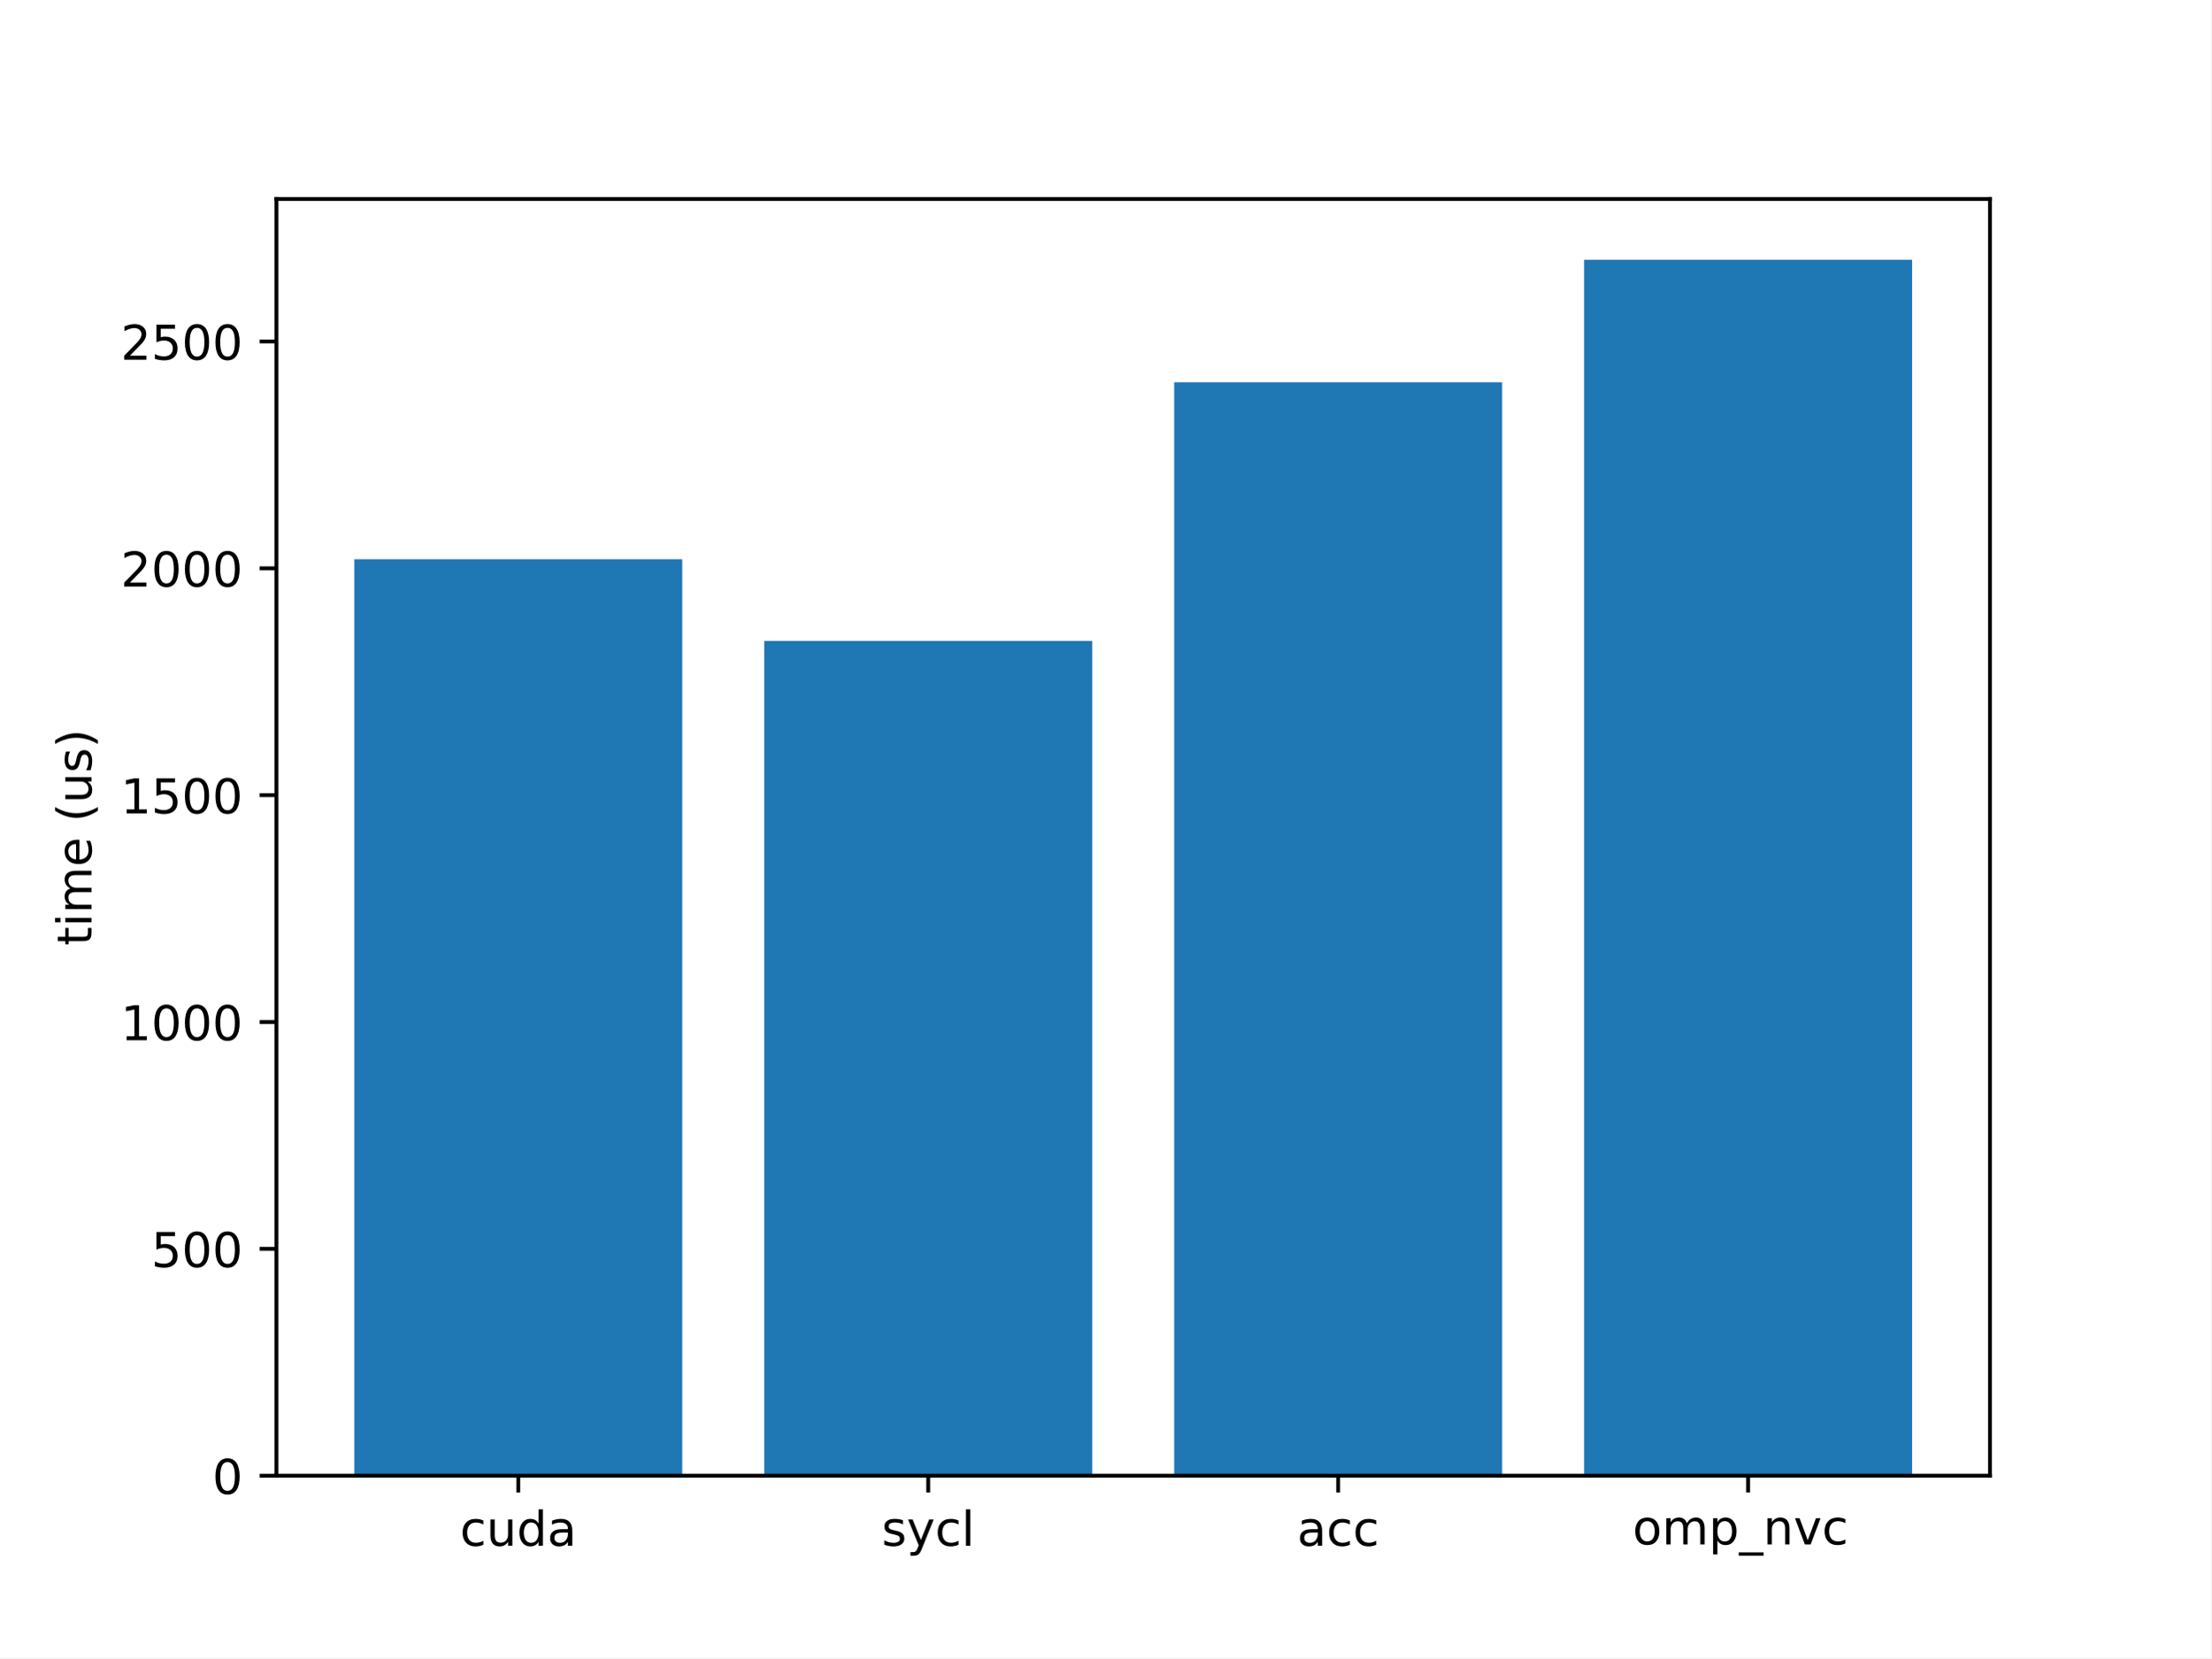
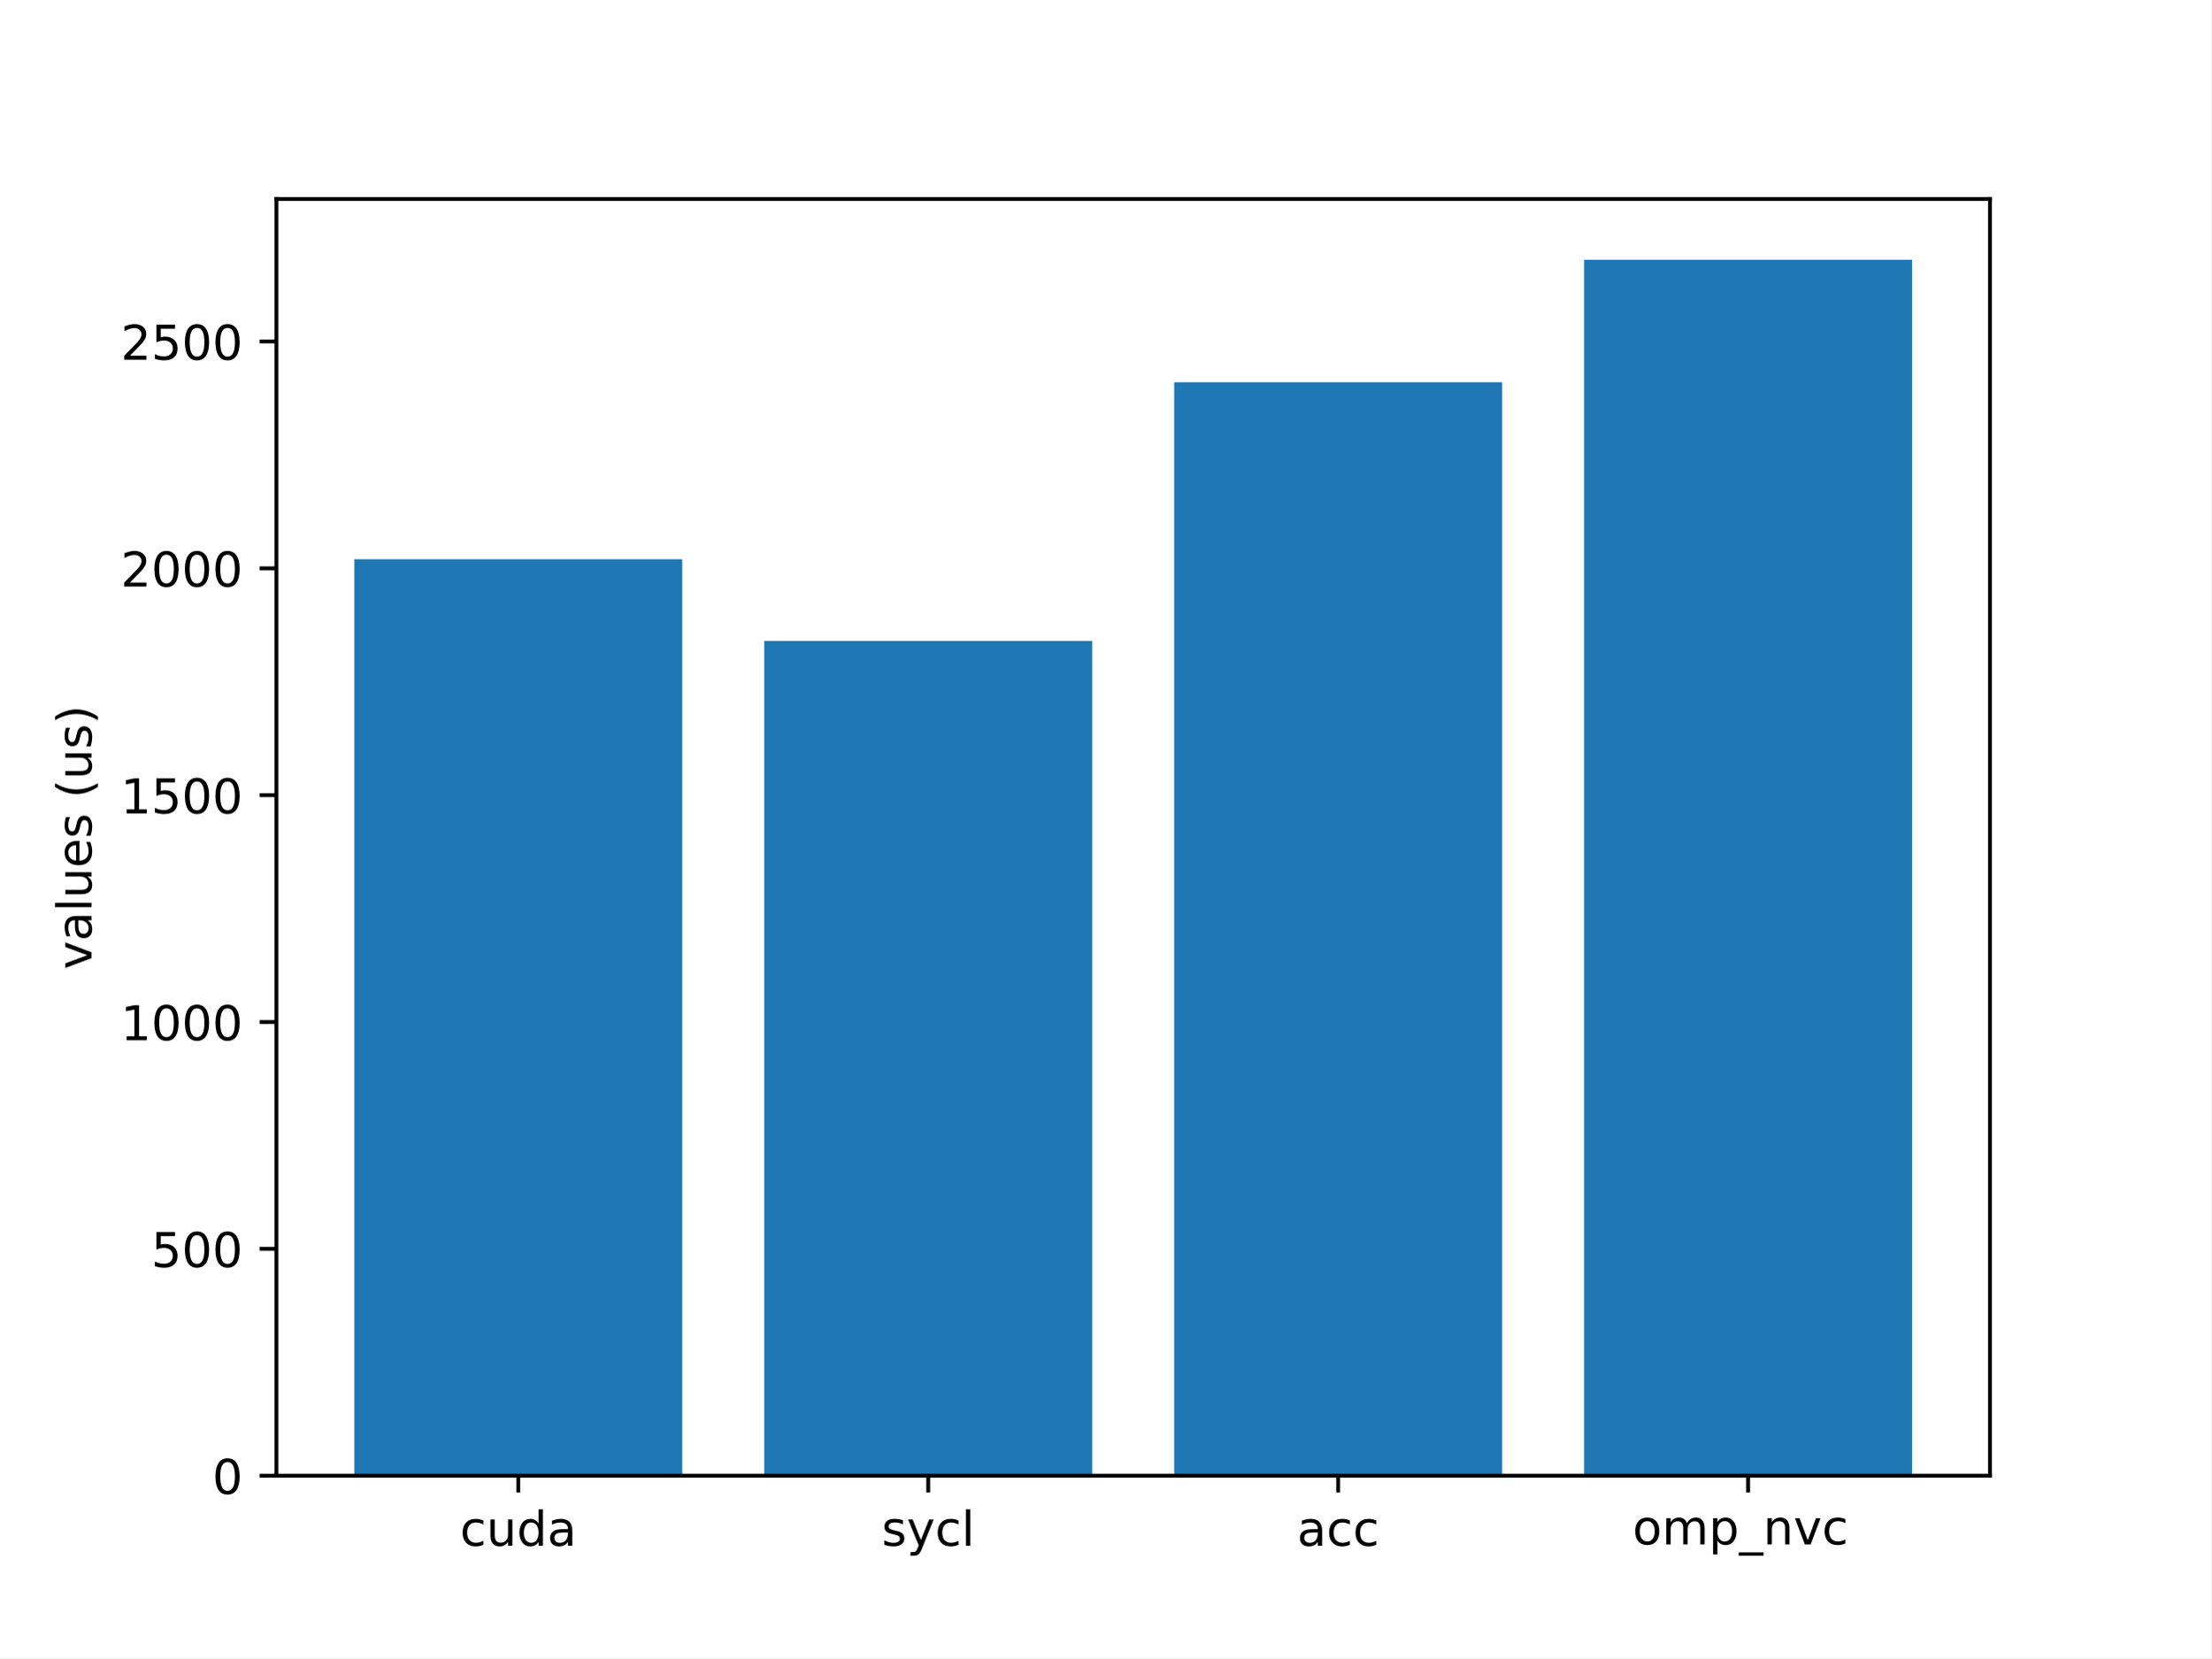
<svg xmlns="http://www.w3.org/2000/svg" xmlns:xlink="http://www.w3.org/1999/xlink" width="460.8pt" height="345.6pt" viewBox="0 0 460.8 345.6" version="1.1">
  <defs>
    <style type="text/css">*{stroke-linejoin: round; stroke-linecap: butt}</style>
  </defs>
  <g id="figure_1">
    <g id="patch_1">
      <path d="M 0 345.6  L 460.8 345.6  L 460.8 0  L 0 0  z " style="fill: #ffffff" />
    </g>
    <g id="axes_1">
      <g id="patch_2">
        <path d="M 57.6 307.584  L 414.72 307.584  L 414.72 41.472  L 57.6 41.472  z " style="fill: #ffffff" />
      </g>
      <g id="patch_3">
-         <path d="M 73.833 307.584  L 142.181 307.584  L 142.181 116.558  L 73.833 116.558  z " clip-path="url(#p9eaa2083fa)" style="fill: #1f77b4" />
+         <path d="M 73.833 307.584  L 142.181 307.584  L 142.181 116.558  L 73.833 116.558  z " clip-path="url(#p6f24ed7672)" style="fill: #1f77b4" />
      </g>
      <g id="patch_4">
-         <path d="M 159.268 307.584  L 227.616 307.584  L 227.616 133.58  L 159.268 133.58  z " clip-path="url(#p9eaa2083fa)" style="fill: #1f77b4" />
+         <path d="M 159.268 307.584  L 227.616 307.584  L 227.616 133.58  L 159.268 133.58  z " clip-path="url(#p6f24ed7672)" style="fill: #1f77b4" />
      </g>
      <g id="patch_5">
-         <path d="M 244.704 307.584  L 313.052 307.584  L 313.052 79.677  L 244.704 79.677  z " clip-path="url(#p9eaa2083fa)" style="fill: #1f77b4" />
+         <path d="M 244.704 307.584  L 313.052 307.584  L 313.052 79.677  L 244.704 79.677  z " clip-path="url(#p6f24ed7672)" style="fill: #1f77b4" />
      </g>
      <g id="patch_6">
-         <path d="M 330.139 307.584  L 398.487 307.584  L 398.487 54.144  L 330.139 54.144  z " clip-path="url(#p9eaa2083fa)" style="fill: #1f77b4" />
+         <path d="M 330.139 307.584  L 398.487 307.584  L 398.487 54.144  L 330.139 54.144  z " clip-path="url(#p6f24ed7672)" style="fill: #1f77b4" />
      </g>
      <g id="matplotlib.axis_1">
        <g id="xtick_1">
          <g id="line2d_1">
            <defs>
-               <path id="m5a7328b6b1" d="M 0 0  L 0 3.5  " style="stroke: #000000; stroke-width: 0.8" />
+               <path id="m0c7b0024c8" d="M 0 0  L 0 3.5  " style="stroke: #000000; stroke-width: 0.8" />
            </defs>
            <g>
-               <use xlink:href="#m5a7328b6b1" x="108.007" y="307.584" style="stroke: #000000; stroke-width: 0.8" />
+               <use xlink:href="#m0c7b0024c8" x="108.007" y="307.584" style="stroke: #000000; stroke-width: 0.8" />
            </g>
          </g>
          <g id="text_1">
            <g transform="translate(92.67252 322.1824) scale(0.1 -0.1)">
              <defs>
                <path id="DejaVuSans-20" transform="scale(0.015625)" />
                <path id="DejaVuSans-63" d="M 3122 3366  L 3122 2828  Q 2878 2963 2633 3030  Q 2388 3097 2138 3097  Q 1578 3097 1268 2742  Q 959 2388 959 1747  Q 959 1106 1268 751  Q 1578 397 2138 397  Q 2388 397 2633 464  Q 2878 531 3122 666  L 3122 134  Q 2881 22 2623 -34  Q 2366 -91 2075 -91  Q 1284 -91 818 406  Q 353 903 353 1747  Q 353 2603 823 3093  Q 1294 3584 2113 3584  Q 2378 3584 2631 3529  Q 2884 3475 3122 3366  z " transform="scale(0.015625)" />
                <path id="DejaVuSans-75" d="M 544 1381  L 544 3500  L 1119 3500  L 1119 1403  Q 1119 906 1312 657  Q 1506 409 1894 409  Q 2359 409 2629 706  Q 2900 1003 2900 1516  L 2900 3500  L 3475 3500  L 3475 0  L 2900 0  L 2900 538  Q 2691 219 2414 64  Q 2138 -91 1772 -91  Q 1169 -91 856 284  Q 544 659 544 1381  z M 1991 3584  L 1991 3584  z " transform="scale(0.015625)" />
                <path id="DejaVuSans-64" d="M 2906 2969  L 2906 4863  L 3481 4863  L 3481 0  L 2906 0  L 2906 525  Q 2725 213 2448 61  Q 2172 -91 1784 -91  Q 1150 -91 751 415  Q 353 922 353 1747  Q 353 2572 751 3078  Q 1150 3584 1784 3584  Q 2172 3584 2448 3432  Q 2725 3281 2906 2969  z M 947 1747  Q 947 1113 1208 752  Q 1469 391 1925 391  Q 2381 391 2643 752  Q 2906 1113 2906 1747  Q 2906 2381 2643 2742  Q 2381 3103 1925 3103  Q 1469 3103 1208 2742  Q 947 2381 947 1747  z " transform="scale(0.015625)" />
                <path id="DejaVuSans-61" d="M 2194 1759  Q 1497 1759 1228 1600  Q 959 1441 959 1056  Q 959 750 1161 570  Q 1363 391 1709 391  Q 2188 391 2477 730  Q 2766 1069 2766 1631  L 2766 1759  L 2194 1759  z M 3341 1997  L 3341 0  L 2766 0  L 2766 531  Q 2569 213 2275 61  Q 1981 -91 1556 -91  Q 1019 -91 701 211  Q 384 513 384 1019  Q 384 1609 779 1909  Q 1175 2209 1959 2209  L 2766 2209  L 2766 2266  Q 2766 2663 2505 2880  Q 2244 3097 1772 3097  Q 1472 3097 1187 3025  Q 903 2953 641 2809  L 641 3341  Q 956 3463 1253 3523  Q 1550 3584 1831 3584  Q 2591 3584 2966 3190  Q 3341 2797 3341 1997  z " transform="scale(0.015625)" />
              </defs>
              <use xlink:href="#DejaVuSans-20" />
              <use xlink:href="#DejaVuSans-63" x="31.787" />
              <use xlink:href="#DejaVuSans-75" x="86.768" />
              <use xlink:href="#DejaVuSans-64" x="150.146" />
              <use xlink:href="#DejaVuSans-61" x="213.623" />
              <use xlink:href="#DejaVuSans-20" x="274.902" />
            </g>
          </g>
        </g>
        <g id="xtick_2">
          <g id="line2d_2">
            <g>
-               <use xlink:href="#m5a7328b6b1" x="193.442" y="307.584" style="stroke: #000000; stroke-width: 0.8" />
+               <use xlink:href="#m0c7b0024c8" x="193.442" y="307.584" style="stroke: #000000; stroke-width: 0.8" />
            </g>
          </g>
          <g id="text_2">
            <g transform="translate(180.5618 322.1824) scale(0.1 -0.1)">
              <defs>
                <path id="DejaVuSans-73" d="M 2834 3397  L 2834 2853  Q 2591 2978 2328 3040  Q 2066 3103 1784 3103  Q 1356 3103 1142 2972  Q 928 2841 928 2578  Q 928 2378 1081 2264  Q 1234 2150 1697 2047  L 1894 2003  Q 2506 1872 2764 1633  Q 3022 1394 3022 966  Q 3022 478 2636 193  Q 2250 -91 1575 -91  Q 1294 -91 989 -36  Q 684 19 347 128  L 347 722  Q 666 556 975 473  Q 1284 391 1588 391  Q 1994 391 2212 530  Q 2431 669 2431 922  Q 2431 1156 2273 1281  Q 2116 1406 1581 1522  L 1381 1569  Q 847 1681 609 1914  Q 372 2147 372 2553  Q 372 3047 722 3315  Q 1072 3584 1716 3584  Q 2034 3584 2315 3537  Q 2597 3491 2834 3397  z " transform="scale(0.015625)" />
                <path id="DejaVuSans-79" d="M 2059 -325  Q 1816 -950 1584 -1140  Q 1353 -1331 966 -1331  L 506 -1331  L 506 -850  L 844 -850  Q 1081 -850 1212 -737  Q 1344 -625 1503 -206  L 1606 56  L 191 3500  L 800 3500  L 1894 763  L 2988 3500  L 3597 3500  L 2059 -325  z " transform="scale(0.015625)" />
                <path id="DejaVuSans-6c" d="M 603 4863  L 1178 4863  L 1178 0  L 603 0  L 603 4863  z " transform="scale(0.015625)" />
              </defs>
              <use xlink:href="#DejaVuSans-20" />
              <use xlink:href="#DejaVuSans-73" x="31.787" />
              <use xlink:href="#DejaVuSans-79" x="83.887" />
              <use xlink:href="#DejaVuSans-63" x="143.066" />
              <use xlink:href="#DejaVuSans-6c" x="198.047" />
              <use xlink:href="#DejaVuSans-20" x="225.83" />
            </g>
          </g>
        </g>
        <g id="xtick_3">
          <g id="line2d_3">
            <g>
-               <use xlink:href="#m5a7328b6b1" x="278.878" y="307.584" style="stroke: #000000; stroke-width: 0.8" />
+               <use xlink:href="#m0c7b0024c8" x="278.878" y="307.584" style="stroke: #000000; stroke-width: 0.8" />
            </g>
          </g>
          <g id="text_3">
            <g transform="translate(267.1371 322.1824) scale(0.1 -0.1)">
              <use xlink:href="#DejaVuSans-20" />
              <use xlink:href="#DejaVuSans-61" x="31.787" />
              <use xlink:href="#DejaVuSans-63" x="93.066" />
              <use xlink:href="#DejaVuSans-63" x="148.047" />
              <use xlink:href="#DejaVuSans-20" x="203.027" />
            </g>
          </g>
        </g>
        <g id="xtick_4">
          <g id="line2d_4">
            <g>
-               <use xlink:href="#m5a7328b6b1" x="364.313" y="307.584" style="stroke: #000000; stroke-width: 0.8" />
+               <use xlink:href="#m0c7b0024c8" x="364.313" y="307.584" style="stroke: #000000; stroke-width: 0.8" />
            </g>
          </g>
          <g id="text_4">
            <g transform="translate(337.0647 321.9043) scale(0.1 -0.1)">
              <defs>
                <path id="DejaVuSans-6f" d="M 1959 3097  Q 1497 3097 1228 2736  Q 959 2375 959 1747  Q 959 1119 1226 758  Q 1494 397 1959 397  Q 2419 397 2687 759  Q 2956 1122 2956 1747  Q 2956 2369 2687 2733  Q 2419 3097 1959 3097  z M 1959 3584  Q 2709 3584 3137 3096  Q 3566 2609 3566 1747  Q 3566 888 3137 398  Q 2709 -91 1959 -91  Q 1206 -91 779 398  Q 353 888 353 1747  Q 353 2609 779 3096  Q 1206 3584 1959 3584  z " transform="scale(0.015625)" />
                <path id="DejaVuSans-6d" d="M 3328 2828  Q 3544 3216 3844 3400  Q 4144 3584 4550 3584  Q 5097 3584 5394 3201  Q 5691 2819 5691 2113  L 5691 0  L 5113 0  L 5113 2094  Q 5113 2597 4934 2840  Q 4756 3084 4391 3084  Q 3944 3084 3684 2787  Q 3425 2491 3425 1978  L 3425 0  L 2847 0  L 2847 2094  Q 2847 2600 2669 2842  Q 2491 3084 2119 3084  Q 1678 3084 1418 2786  Q 1159 2488 1159 1978  L 1159 0  L 581 0  L 581 3500  L 1159 3500  L 1159 2956  Q 1356 3278 1631 3431  Q 1906 3584 2284 3584  Q 2666 3584 2933 3390  Q 3200 3197 3328 2828  z " transform="scale(0.015625)" />
                <path id="DejaVuSans-70" d="M 1159 525  L 1159 -1331  L 581 -1331  L 581 3500  L 1159 3500  L 1159 2969  Q 1341 3281 1617 3432  Q 1894 3584 2278 3584  Q 2916 3584 3314 3078  Q 3713 2572 3713 1747  Q 3713 922 3314 415  Q 2916 -91 2278 -91  Q 1894 -91 1617 61  Q 1341 213 1159 525  z M 3116 1747  Q 3116 2381 2855 2742  Q 2594 3103 2138 3103  Q 1681 3103 1420 2742  Q 1159 2381 1159 1747  Q 1159 1113 1420 752  Q 1681 391 2138 391  Q 2594 391 2855 752  Q 3116 1113 3116 1747  z " transform="scale(0.015625)" />
                <path id="DejaVuSans-5f" d="M 3263 -1063  L 3263 -1509  L -63 -1509  L -63 -1063  L 3263 -1063  z " transform="scale(0.015625)" />
                <path id="DejaVuSans-6e" d="M 3513 2113  L 3513 0  L 2938 0  L 2938 2094  Q 2938 2591 2744 2837  Q 2550 3084 2163 3084  Q 1697 3084 1428 2787  Q 1159 2491 1159 1978  L 1159 0  L 581 0  L 581 3500  L 1159 3500  L 1159 2956  Q 1366 3272 1645 3428  Q 1925 3584 2291 3584  Q 2894 3584 3203 3211  Q 3513 2838 3513 2113  z " transform="scale(0.015625)" />
                <path id="DejaVuSans-76" d="M 191 3500  L 800 3500  L 1894 563  L 2988 3500  L 3597 3500  L 2284 0  L 1503 0  L 191 3500  z " transform="scale(0.015625)" />
              </defs>
              <use xlink:href="#DejaVuSans-20" />
              <use xlink:href="#DejaVuSans-6f" x="31.787" />
              <use xlink:href="#DejaVuSans-6d" x="92.969" />
              <use xlink:href="#DejaVuSans-70" x="190.381" />
              <use xlink:href="#DejaVuSans-5f" x="253.857" />
              <use xlink:href="#DejaVuSans-6e" x="303.857" />
              <use xlink:href="#DejaVuSans-76" x="367.236" />
              <use xlink:href="#DejaVuSans-63" x="426.416" />
              <use xlink:href="#DejaVuSans-20" x="481.396" />
              <use xlink:href="#DejaVuSans-20" x="513.184" />
            </g>
          </g>
        </g>
      </g>
      <g id="matplotlib.axis_2">
        <g id="ytick_1">
          <g id="line2d_5">
            <defs>
-               <path id="mc0cc9d10fc" d="M 0 0  L -3.5 0  " style="stroke: #000000; stroke-width: 0.8" />
+               <path id="mef045922f7" d="M 0 0  L -3.5 0  " style="stroke: #000000; stroke-width: 0.8" />
            </defs>
            <g>
-               <use xlink:href="#mc0cc9d10fc" x="57.6" y="307.584" style="stroke: #000000; stroke-width: 0.8" />
+               <use xlink:href="#mef045922f7" x="57.6" y="307.584" style="stroke: #000000; stroke-width: 0.8" />
            </g>
          </g>
          <g id="text_5">
            <g transform="translate(44.2375 311.3832) scale(0.1 -0.1)">
              <defs>
                <path id="DejaVuSans-30" d="M 2034 4250  Q 1547 4250 1301 3770  Q 1056 3291 1056 2328  Q 1056 1369 1301 889  Q 1547 409 2034 409  Q 2525 409 2770 889  Q 3016 1369 3016 2328  Q 3016 3291 2770 3770  Q 2525 4250 2034 4250  z M 2034 4750  Q 2819 4750 3233 4129  Q 3647 3509 3647 2328  Q 3647 1150 3233 529  Q 2819 -91 2034 -91  Q 1250 -91 836 529  Q 422 1150 422 2328  Q 422 3509 836 4129  Q 1250 4750 2034 4750  z " transform="scale(0.015625)" />
              </defs>
              <use xlink:href="#DejaVuSans-30" />
            </g>
          </g>
        </g>
        <g id="ytick_2">
          <g id="line2d_6">
            <g>
-               <use xlink:href="#mc0cc9d10fc" x="57.6" y="260.3" style="stroke: #000000; stroke-width: 0.8" />
+               <use xlink:href="#mef045922f7" x="57.6" y="260.3" style="stroke: #000000; stroke-width: 0.8" />
            </g>
          </g>
          <g id="text_6">
            <g transform="translate(31.5125 264.0996) scale(0.1 -0.1)">
              <defs>
                <path id="DejaVuSans-35" d="M 691 4666  L 3169 4666  L 3169 4134  L 1269 4134  L 1269 2991  Q 1406 3038 1543 3061  Q 1681 3084 1819 3084  Q 2600 3084 3056 2656  Q 3513 2228 3513 1497  Q 3513 744 3044 326  Q 2575 -91 1722 -91  Q 1428 -91 1123 -41  Q 819 9 494 109  L 494 744  Q 775 591 1075 516  Q 1375 441 1709 441  Q 2250 441 2565 725  Q 2881 1009 2881 1497  Q 2881 1984 2565 2268  Q 2250 2553 1709 2553  Q 1456 2553 1204 2497  Q 953 2441 691 2322  L 691 4666  z " transform="scale(0.015625)" />
              </defs>
              <use xlink:href="#DejaVuSans-35" />
              <use xlink:href="#DejaVuSans-30" x="63.623" />
              <use xlink:href="#DejaVuSans-30" x="127.246" />
            </g>
          </g>
        </g>
        <g id="ytick_3">
          <g id="line2d_7">
            <g>
-               <use xlink:href="#mc0cc9d10fc" x="57.6" y="213.017" style="stroke: #000000; stroke-width: 0.8" />
+               <use xlink:href="#mef045922f7" x="57.6" y="213.017" style="stroke: #000000; stroke-width: 0.8" />
            </g>
          </g>
          <g id="text_7">
            <g transform="translate(25.15 216.8161) scale(0.1 -0.1)">
              <defs>
                <path id="DejaVuSans-31" d="M 794 531  L 1825 531  L 1825 4091  L 703 3866  L 703 4441  L 1819 4666  L 2450 4666  L 2450 531  L 3481 531  L 3481 0  L 794 0  L 794 531  z " transform="scale(0.015625)" />
              </defs>
              <use xlink:href="#DejaVuSans-31" />
              <use xlink:href="#DejaVuSans-30" x="63.623" />
              <use xlink:href="#DejaVuSans-30" x="127.246" />
              <use xlink:href="#DejaVuSans-30" x="190.869" />
            </g>
          </g>
        </g>
        <g id="ytick_4">
          <g id="line2d_8">
            <g>
-               <use xlink:href="#mc0cc9d10fc" x="57.6" y="165.733" style="stroke: #000000; stroke-width: 0.8" />
+               <use xlink:href="#mef045922f7" x="57.6" y="165.733" style="stroke: #000000; stroke-width: 0.8" />
            </g>
          </g>
          <g id="text_8">
            <g transform="translate(25.15 169.5325) scale(0.1 -0.1)">
              <use xlink:href="#DejaVuSans-31" />
              <use xlink:href="#DejaVuSans-35" x="63.623" />
              <use xlink:href="#DejaVuSans-30" x="127.246" />
              <use xlink:href="#DejaVuSans-30" x="190.869" />
            </g>
          </g>
        </g>
        <g id="ytick_5">
          <g id="line2d_9">
            <g>
-               <use xlink:href="#mc0cc9d10fc" x="57.6" y="118.45" style="stroke: #000000; stroke-width: 0.8" />
+               <use xlink:href="#mef045922f7" x="57.6" y="118.45" style="stroke: #000000; stroke-width: 0.8" />
            </g>
          </g>
          <g id="text_9">
            <g transform="translate(25.15 122.2489) scale(0.1 -0.1)">
              <defs>
                <path id="DejaVuSans-32" d="M 1228 531  L 3431 531  L 3431 0  L 469 0  L 469 531  Q 828 903 1448 1529  Q 2069 2156 2228 2338  Q 2531 2678 2651 2914  Q 2772 3150 2772 3378  Q 2772 3750 2511 3984  Q 2250 4219 1831 4219  Q 1534 4219 1204 4116  Q 875 4013 500 3803  L 500 4441  Q 881 4594 1212 4672  Q 1544 4750 1819 4750  Q 2544 4750 2975 4387  Q 3406 4025 3406 3419  Q 3406 3131 3298 2873  Q 3191 2616 2906 2266  Q 2828 2175 2409 1742  Q 1991 1309 1228 531  z " transform="scale(0.015625)" />
              </defs>
              <use xlink:href="#DejaVuSans-32" />
              <use xlink:href="#DejaVuSans-30" x="63.623" />
              <use xlink:href="#DejaVuSans-30" x="127.246" />
              <use xlink:href="#DejaVuSans-30" x="190.869" />
            </g>
          </g>
        </g>
        <g id="ytick_6">
          <g id="line2d_10">
            <g>
-               <use xlink:href="#mc0cc9d10fc" x="57.6" y="71.166" style="stroke: #000000; stroke-width: 0.8" />
+               <use xlink:href="#mef045922f7" x="57.6" y="71.166" style="stroke: #000000; stroke-width: 0.8" />
            </g>
          </g>
          <g id="text_10">
            <g transform="translate(25.15 74.96531) scale(0.1 -0.1)">
              <use xlink:href="#DejaVuSans-32" />
              <use xlink:href="#DejaVuSans-35" x="63.623" />
              <use xlink:href="#DejaVuSans-30" x="127.246" />
              <use xlink:href="#DejaVuSans-30" x="190.869" />
            </g>
          </g>
        </g>
        <g id="text_11">
-           <g transform="translate(19.07031 197.0882) rotate(-90) scale(0.1 -0.1)">
+           <g transform="translate(19.07031 202.0546) rotate(-90) scale(0.1 -0.1)">
            <defs>
-               <path id="DejaVuSans-74" d="M 1172 4494  L 1172 3500  L 2356 3500  L 2356 3053  L 1172 3053  L 1172 1153  Q 1172 725 1289 603  Q 1406 481 1766 481  L 2356 481  L 2356 0  L 1766 0  Q 1100 0 847 248  Q 594 497 594 1153  L 594 3053  L 172 3053  L 172 3500  L 594 3500  L 594 4494  L 1172 4494  z " transform="scale(0.015625)" />
-               <path id="DejaVuSans-69" d="M 603 3500  L 1178 3500  L 1178 0  L 603 0  L 603 3500  z M 603 4863  L 1178 4863  L 1178 4134  L 603 4134  L 603 4863  z " transform="scale(0.015625)" />
              <path id="DejaVuSans-65" d="M 3597 1894  L 3597 1613  L 953 1613  Q 991 1019 1311 708  Q 1631 397 2203 397  Q 2534 397 2845 478  Q 3156 559 3463 722  L 3463 178  Q 3153 47 2828 -22  Q 2503 -91 2169 -91  Q 1331 -91 842 396  Q 353 884 353 1716  Q 353 2575 817 3079  Q 1281 3584 2069 3584  Q 2775 3584 3186 3129  Q 3597 2675 3597 1894  z M 3022 2063  Q 3016 2534 2758 2815  Q 2500 3097 2075 3097  Q 1594 3097 1305 2825  Q 1016 2553 972 2059  L 3022 2063  z " transform="scale(0.015625)" />
              <path id="DejaVuSans-28" d="M 1984 4856  Q 1566 4138 1362 3434  Q 1159 2731 1159 2009  Q 1159 1288 1364 580  Q 1569 -128 1984 -844  L 1484 -844  Q 1016 -109 783 600  Q 550 1309 550 2009  Q 550 2706 781 3412  Q 1013 4119 1484 4856  L 1984 4856  z " transform="scale(0.015625)" />
              <path id="DejaVuSans-29" d="M 513 4856  L 1013 4856  Q 1481 4119 1714 3412  Q 1947 2706 1947 2009  Q 1947 1309 1714 600  Q 1481 -109 1013 -844  L 513 -844  Q 928 -128 1133 580  Q 1338 1288 1338 2009  Q 1338 2731 1133 3434  Q 928 4138 513 4856  z " transform="scale(0.015625)" />
            </defs>
-             <use xlink:href="#DejaVuSans-74" />
-             <use xlink:href="#DejaVuSans-69" x="39.209" />
-             <use xlink:href="#DejaVuSans-6d" x="66.992" />
-             <use xlink:href="#DejaVuSans-65" x="164.404" />
-             <use xlink:href="#DejaVuSans-20" x="225.928" />
-             <use xlink:href="#DejaVuSans-28" x="257.715" />
-             <use xlink:href="#DejaVuSans-75" x="296.729" />
-             <use xlink:href="#DejaVuSans-73" x="360.107" />
-             <use xlink:href="#DejaVuSans-29" x="412.207" />
+             <use xlink:href="#DejaVuSans-76" />
+             <use xlink:href="#DejaVuSans-61" x="59.18" />
+             <use xlink:href="#DejaVuSans-6c" x="120.459" />
+             <use xlink:href="#DejaVuSans-75" x="148.242" />
+             <use xlink:href="#DejaVuSans-65" x="211.621" />
+             <use xlink:href="#DejaVuSans-73" x="273.145" />
+             <use xlink:href="#DejaVuSans-20" x="325.244" />
+             <use xlink:href="#DejaVuSans-28" x="357.031" />
+             <use xlink:href="#DejaVuSans-75" x="396.045" />
+             <use xlink:href="#DejaVuSans-73" x="459.424" />
+             <use xlink:href="#DejaVuSans-29" x="511.523" />
          </g>
        </g>
      </g>
      <g id="patch_7">
        <path d="M 57.6 307.584  L 57.6 41.472  " style="fill: none; stroke: #000000; stroke-width: 0.8; stroke-linejoin: miter; stroke-linecap: square" />
      </g>
      <g id="patch_8">
        <path d="M 414.72 307.584  L 414.72 41.472  " style="fill: none; stroke: #000000; stroke-width: 0.8; stroke-linejoin: miter; stroke-linecap: square" />
      </g>
      <g id="patch_9">
        <path d="M 57.6 307.584  L 414.72 307.584  " style="fill: none; stroke: #000000; stroke-width: 0.8; stroke-linejoin: miter; stroke-linecap: square" />
      </g>
      <g id="patch_10">
        <path d="M 57.6 41.472  L 414.72 41.472  " style="fill: none; stroke: #000000; stroke-width: 0.8; stroke-linejoin: miter; stroke-linecap: square" />
      </g>
    </g>
  </g>
  <defs>
-     <clipPath id="p9eaa2083fa">
+     <clipPath id="p6f24ed7672">
      <rect x="57.6" y="41.472" width="357.12" height="266.112" />
    </clipPath>
  </defs>
</svg>
